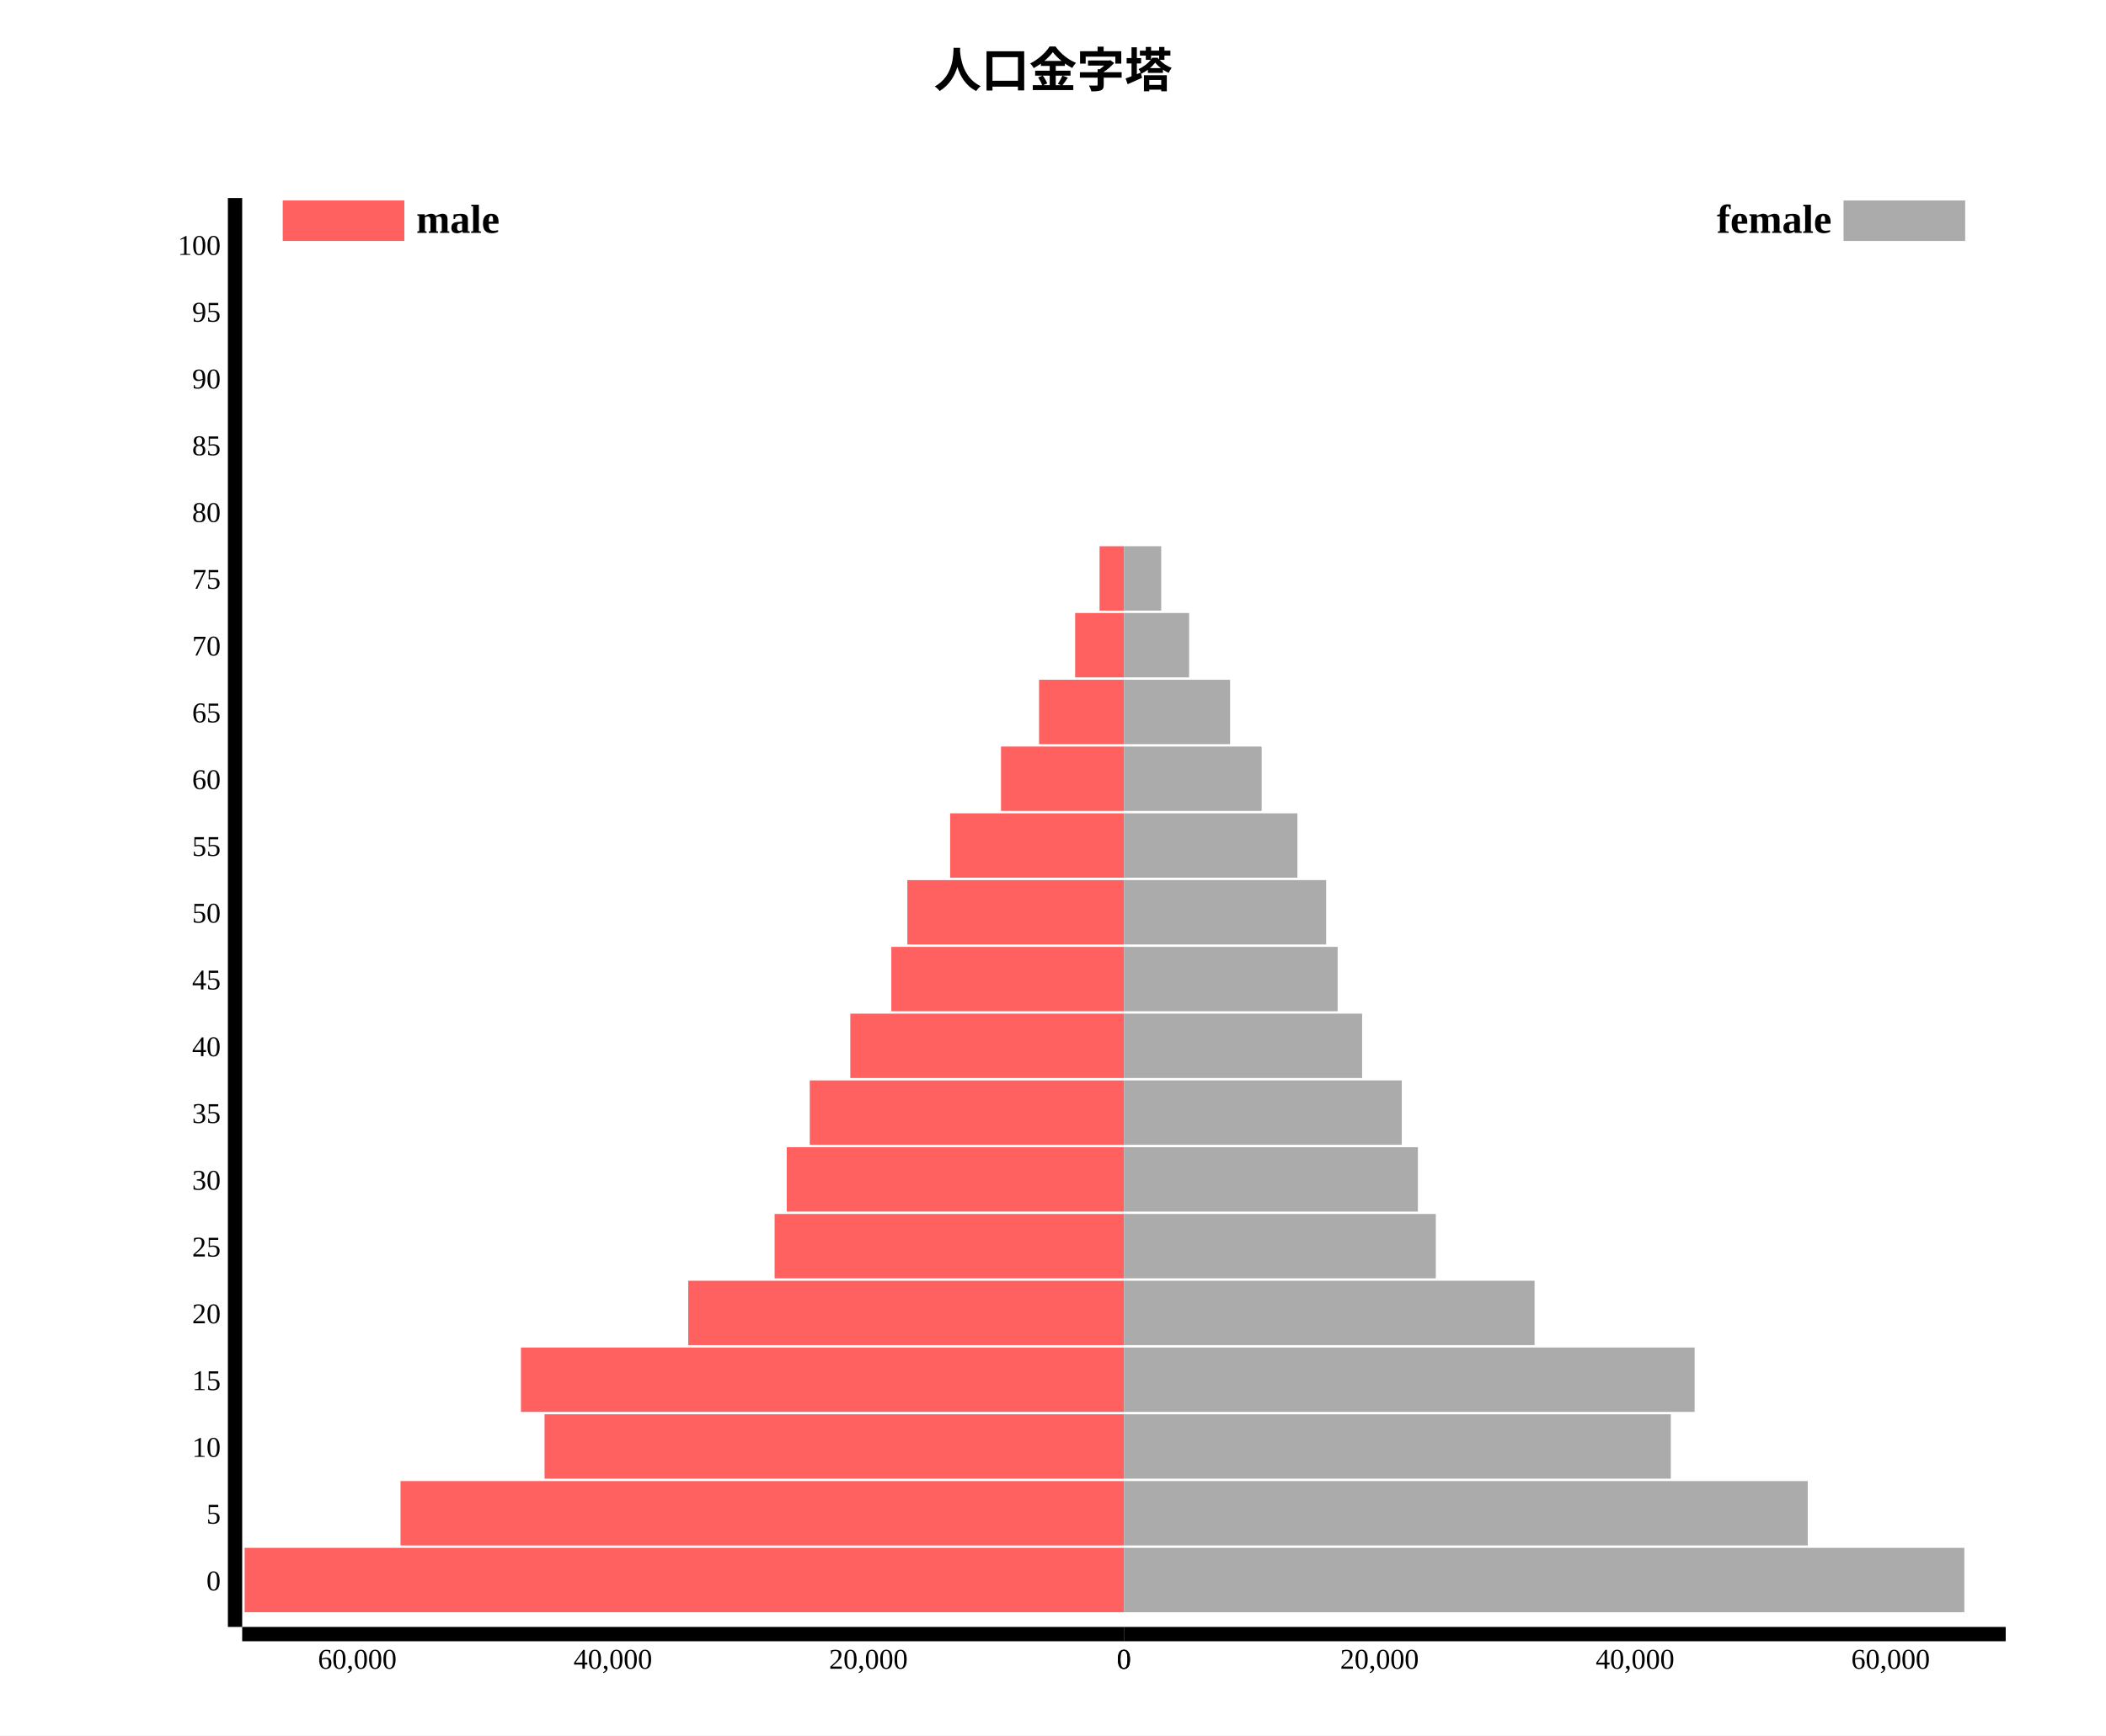
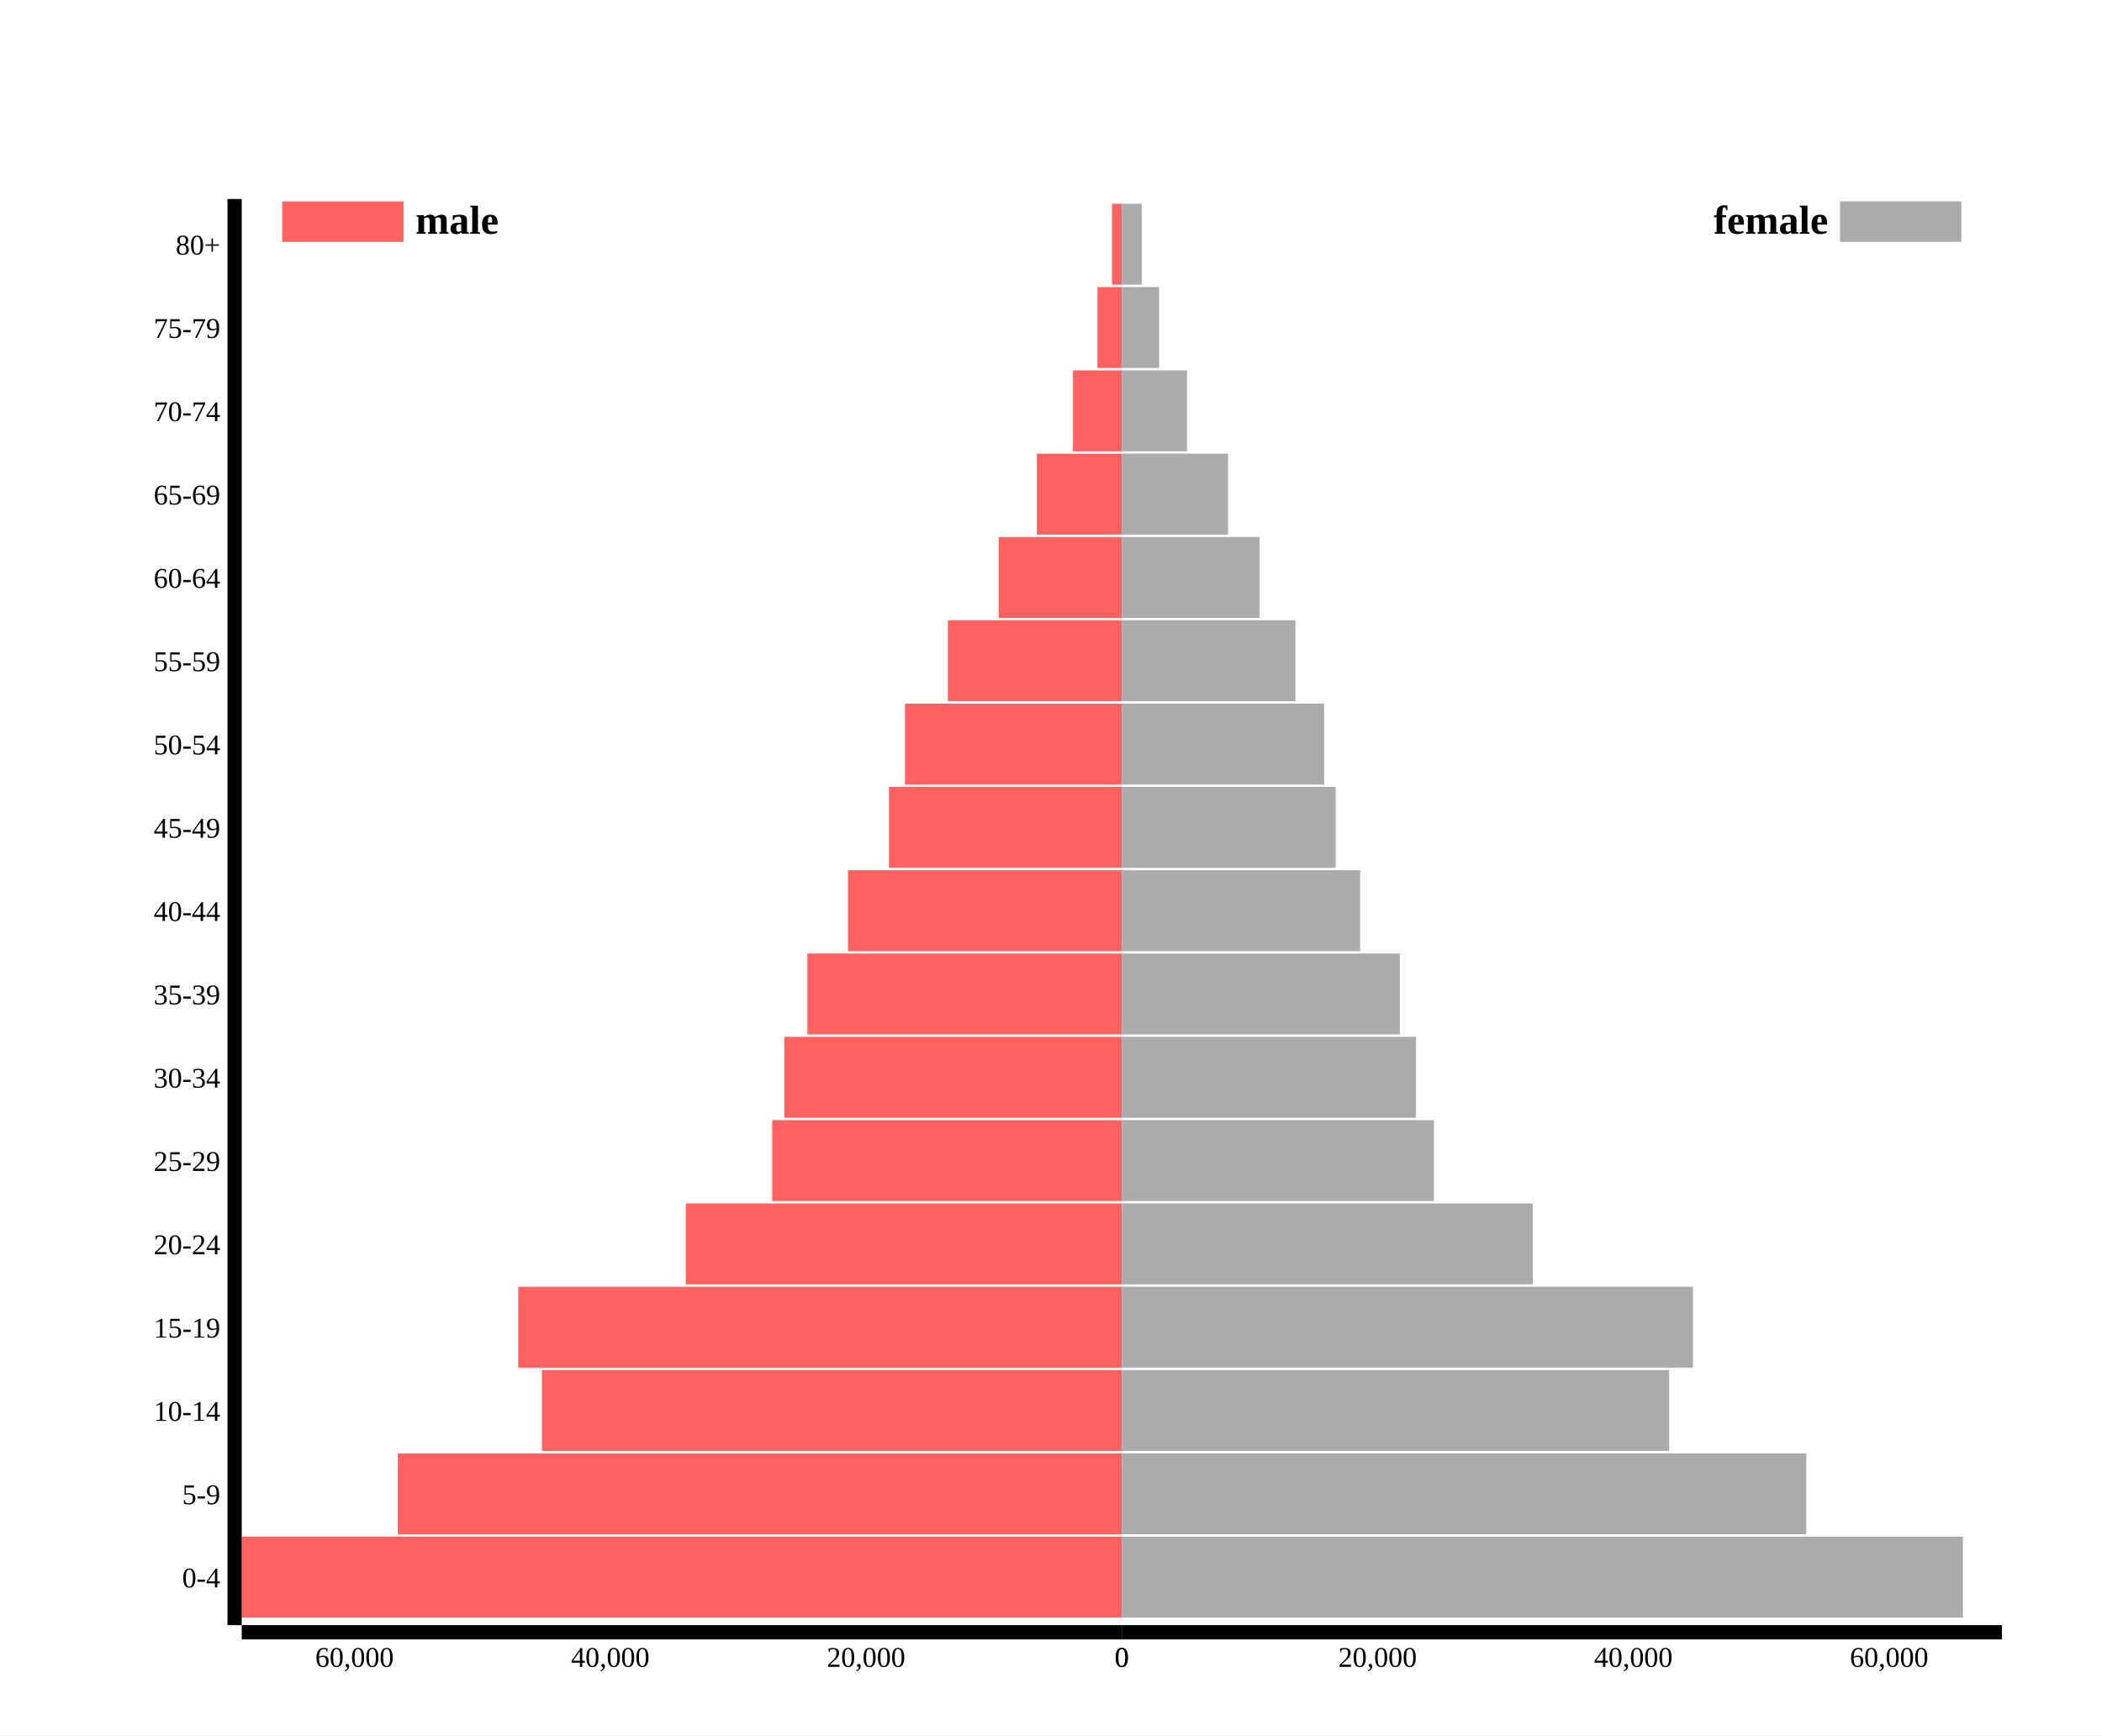
- <svg xmlns="http://www.w3.org/2000/svg" id="svg-892973281855086592" width="883" class="svg-populationPyramid" height="727.748" version="1.1">
+ <svg xmlns="http://www.w3.org/2000/svg" id="svg-5544734748594536487" width="883" class="svg-populationPyramid" height="729.076" version="1.1">
  <rect class="svgBg" x="0" y="0" width="100%" height="100%" fill="#fff" />
  <g class="svgGroup" transform="translate(16.55625,16.55625)">
    <g class="svgTitle" style="display: block;">
-       <text x="50%" y="0" dx="-16.556" dy="20" text-anchor="middle" fill="#000" style="font-size: 20px; font-weight: bold;">人口金字塔</text>
+       <text x="50%" y="0" dx="-16.556" dy="20" text-anchor="middle" fill="#000" style="font-size: 20px; font-weight: bold;" />
    </g>
-     <g class="mainGroup" transform="translate(0,49.49)">
+     <g class="mainGroup" transform="translate(0,50.0525)">
      <g transform="translate(84.98875,16.99775)">
        <g class="rectGroup">
-           <rect fill="#ff6060" class="male" height="27" width="368.682" y="566" x="1.019" />
-           <rect fill="#ff6060" class="male" height="27" width="303.317" y="538" x="66.384" />
-           <rect fill="#ff6060" class="male" height="27" width="242.922" y="510" x="126.779" />
-           <rect fill="#ff6060" class="male" height="27" width="252.831" y="482" x="116.87" />
-           <rect fill="#ff6060" class="male" height="27" width="182.67" y="454" x="187.031" />
-           <rect fill="#ff6060" class="male" height="27" width="146.469" y="426" x="223.232" />
-           <rect fill="#ff6060" class="male" height="27" width="141.388" y="398" x="228.313" />
-           <rect fill="#ff6060" class="male" height="27" width="131.721" y="370" x="237.98" />
-           <rect fill="#ff6060" class="male" height="27" width="114.729" y="342" x="254.972" />
-           <rect fill="#ff6060" class="male" height="27" width="97.536" y="314" x="272.165" />
-           <rect fill="#ff6060" class="male" height="27" width="90.823" y="286" x="278.878" />
-           <rect fill="#ff6060" class="male" height="27" width="72.868" y="258" x="296.833" />
-           <rect fill="#ff6060" class="male" height="27" width="51.549" y="230" x="318.152" />
-           <rect fill="#ff6060" class="male" height="27" width="35.592" y="202" x="334.109" />
-           <rect fill="#ff6060" class="male" height="27" width="20.456" y="174" x="349.245" />
-           <rect fill="#ff6060" class="male" height="27" width="10.225" y="146" x="359.476" />
-           <rect fill="#ababab" class="female" height="27" width="352.35" y="566" x="369.701" />
-           <rect fill="#ababab" class="female" height="27" width="286.706" y="538" x="369.701" />
-           <rect fill="#ababab" class="female" height="27" width="229.291" y="510" x="369.701" />
-           <rect fill="#ababab" class="female" height="27" width="239.273" y="482" x="369.701" />
-           <rect fill="#ababab" class="female" height="27" width="172.166" y="454" x="369.701" />
-           <rect fill="#ababab" class="female" height="27" width="130.761" y="426" x="369.701" />
-           <rect fill="#ababab" class="female" height="27" width="123.243" y="398" x="369.701" />
-           <rect fill="#ababab" class="female" height="27" width="116.49" y="370" x="369.701" />
-           <rect fill="#ababab" class="female" height="27" width="99.862" y="342" x="369.701" />
-           <rect fill="#ababab" class="female" height="27" width="89.6" y="314" x="369.701" />
-           <rect fill="#ababab" class="female" height="27" width="84.767" y="286" x="369.701" />
-           <rect fill="#ababab" class="female" height="27" width="72.731" y="258" x="369.701" />
-           <rect fill="#ababab" class="female" height="27" width="57.734" y="230" x="369.701" />
-           <rect fill="#ababab" class="female" height="27" width="44.503" y="202" x="369.701" />
-           <rect fill="#ababab" class="female" height="27" width="27.322" y="174" x="369.701" />
-           <rect fill="#ababab" class="female" height="27" width="15.621" y="146" x="369.701" />
+           <rect fill="#ff6060" class="male" height="34" width="369.701" y="562" x="0" />
+           <rect fill="#ff6060" class="male" height="34" width="304.155" y="527" x="65.546" />
+           <rect fill="#ff6060" class="male" height="34" width="243.593" y="492" x="126.108" />
+           <rect fill="#ff6060" class="male" height="34" width="253.53" y="457" x="116.171" />
+           <rect fill="#ff6060" class="male" height="34" width="183.175" y="422" x="186.526" />
+           <rect fill="#ff6060" class="male" height="34" width="146.874" y="387" x="222.827" />
+           <rect fill="#ff6060" class="male" height="34" width="141.779" y="352" x="227.922" />
+           <rect fill="#ff6060" class="male" height="34" width="132.085" y="317" x="237.616" />
+           <rect fill="#ff6060" class="male" height="34" width="115.046" y="282" x="254.655" />
+           <rect fill="#ff6060" class="male" height="34" width="97.806" y="247" x="271.895" />
+           <rect fill="#ff6060" class="male" height="34" width="91.074" y="212" x="278.627" />
+           <rect fill="#ff6060" class="male" height="34" width="73.07" y="177" x="296.631" />
+           <rect fill="#ff6060" class="male" height="34" width="51.692" y="142" x="318.009" />
+           <rect fill="#ff6060" class="male" height="34" width="35.691" y="107" x="334.01" />
+           <rect fill="#ff6060" class="male" height="34" width="20.513" y="72" x="349.188" />
+           <rect fill="#ff6060" class="male" height="34" width="10.254" y="37" x="359.448" />
+           <rect fill="#ff6060" class="male" height="34" width="4.119" y="2" x="365.582" />
+           <rect fill="#ababab" class="female" height="34" width="353.324" y="562" x="369.701" />
+           <rect fill="#ababab" class="female" height="34" width="287.498" y="527" x="369.701" />
+           <rect fill="#ababab" class="female" height="34" width="229.925" y="492" x="369.701" />
+           <rect fill="#ababab" class="female" height="34" width="239.935" y="457" x="369.701" />
+           <rect fill="#ababab" class="female" height="34" width="172.642" y="422" x="369.701" />
+           <rect fill="#ababab" class="female" height="34" width="131.122" y="387" x="369.701" />
+           <rect fill="#ababab" class="female" height="34" width="123.584" y="352" x="369.701" />
+           <rect fill="#ababab" class="female" height="34" width="116.812" y="317" x="369.701" />
+           <rect fill="#ababab" class="female" height="34" width="100.138" y="282" x="369.701" />
+           <rect fill="#ababab" class="female" height="34" width="89.848" y="247" x="369.701" />
+           <rect fill="#ababab" class="female" height="34" width="85.001" y="212" x="369.701" />
+           <rect fill="#ababab" class="female" height="34" width="72.932" y="177" x="369.701" />
+           <rect fill="#ababab" class="female" height="34" width="57.894" y="142" x="369.701" />
+           <rect fill="#ababab" class="female" height="34" width="44.626" y="107" x="369.701" />
+           <rect fill="#ababab" class="female" height="34" width="27.398" y="72" x="369.701" />
+           <rect fill="#ababab" class="female" height="34" width="15.665" y="37" x="369.701" />
+           <rect fill="#ababab" class="female" height="34" width="8.377" y="2" x="369.701" />
        </g>
        <g class="coverGroup">
-           <rect x="1.019" y="566" width="721.032" height="27" fill="#fff" opacity="0" />
-           <rect x="66.384" y="538" width="590.023" height="27" fill="#fff" opacity="0" />
-           <rect x="126.779" y="510" width="472.213" height="27" fill="#fff" opacity="0" />
-           <rect x="116.87" y="482" width="492.104" height="27" fill="#fff" opacity="0" />
-           <rect x="187.031" y="454" width="354.836" height="27" fill="#fff" opacity="0" />
-           <rect x="223.232" y="426" width="277.23" height="27" fill="#fff" opacity="0" />
-           <rect x="228.313" y="398" width="264.632" height="27" fill="#fff" opacity="0" />
-           <rect x="237.98" y="370" width="248.211" height="27" fill="#fff" opacity="0" />
-           <rect x="254.972" y="342" width="214.59" height="27" fill="#fff" opacity="0" />
-           <rect x="272.165" y="314" width="187.136" height="27" fill="#fff" opacity="0" />
-           <rect x="278.878" y="286" width="175.59" height="27" fill="#fff" opacity="0" />
-           <rect x="296.833" y="258" width="145.599" height="27" fill="#fff" opacity="0" />
-           <rect x="318.152" y="230" width="109.284" height="27" fill="#fff" opacity="0" />
-           <rect x="334.109" y="202" width="80.095" height="27" fill="#fff" opacity="0" />
-           <rect x="349.245" y="174" width="47.778" height="27" fill="#fff" opacity="0" />
-           <rect x="359.476" y="146" width="25.847" height="27" fill="#fff" opacity="0" />
+           <rect x="0" y="562" width="723.025" height="34" fill="#fff" opacity="0" />
+           <rect x="65.546" y="527" width="591.653" height="34" fill="#fff" opacity="0" />
+           <rect x="126.108" y="492" width="473.518" height="34" fill="#fff" opacity="0" />
+           <rect x="116.171" y="457" width="493.464" height="34" fill="#fff" opacity="0" />
+           <rect x="186.526" y="422" width="355.816" height="34" fill="#fff" opacity="0" />
+           <rect x="222.827" y="387" width="277.996" height="34" fill="#fff" opacity="0" />
+           <rect x="227.922" y="352" width="265.363" height="34" fill="#fff" opacity="0" />
+           <rect x="237.616" y="317" width="248.897" height="34" fill="#fff" opacity="0" />
+           <rect x="254.655" y="282" width="215.183" height="34" fill="#fff" opacity="0" />
+           <rect x="271.895" y="247" width="187.653" height="34" fill="#fff" opacity="0" />
+           <rect x="278.627" y="212" width="176.075" height="34" fill="#fff" opacity="0" />
+           <rect x="296.631" y="177" width="146.001" height="34" fill="#fff" opacity="0" />
+           <rect x="318.009" y="142" width="109.586" height="34" fill="#fff" opacity="0" />
+           <rect x="334.01" y="107" width="80.317" height="34" fill="#fff" opacity="0" />
+           <rect x="349.188" y="72" width="47.91" height="34" fill="#fff" opacity="0" />
+           <rect x="359.448" y="37" width="25.918" height="34" fill="#fff" opacity="0" />
+           <rect x="365.582" y="2" width="12.496" height="34" fill="#fff" opacity="0" />
        </g>
-         <g class="tooltipGroup" display="none" transform="translate(39.455,441.956)">
+         <g class="tooltipGroup" display="none" opacity="1" transform="translate(278.455,97.39349)">
          <rect x="0" y="0" width="122" height="60" fill="rgba(255,255,255,.9)" />
-           <text x="5" y="3" dy="15" style="font-weight: bold;">15</text>
-           <text x="5" y="21" dy="15" fill="#ff6060">male: 47193.5</text>
-           <text x="5" y="39" dy="15" fill="#ababab">female: 44662.8</text>
+           <text x="5" y="3" dy="15" style="font-weight: bold;">60-64</text>
+           <text x="5" y="21" dy="15" fill="#ff6060">male: 9622.23</text>
+           <text x="5" y="39" dy="15" fill="#ababab">female: 10776.7</text>
        </g>
        <g class="axis" transform="translate(0,599.1707)">
          <g class="tick" transform="translate(369.7011,0)" style="opacity: 1;">
            <line y2="6" x2="0" />
            <text dy=".71em" y="9" x="0" style="text-anchor: middle;">0</text>
          </g>
-           <g class="tick" transform="translate(262.5545,0)" style="opacity: 1;">
+           <g class="tick" transform="translate(262.2584,0)" style="opacity: 1;">
            <line y2="6" x2="0" />
            <text dy=".71em" y="9" x="0" style="text-anchor: middle;">20,000</text>
          </g>
-           <g class="tick" transform="translate(155.408,0)" style="opacity: 1;">
+           <g class="tick" transform="translate(154.8157,0)" style="opacity: 1;">
            <line y2="6" x2="0" />
            <text dy=".71em" y="9" x="0" style="text-anchor: middle;">40,000</text>
          </g>
-           <g class="tick" transform="translate(48.26148,0)" style="opacity: 1;">
+           <g class="tick" transform="translate(47.37308,0)" style="opacity: 1;">
            <line y2="6" x2="0" />
            <text dy=".71em" y="9" x="0" style="text-anchor: middle;">60,000</text>
          </g>
          <path class="domain" d="M0,6V0H369.701V6" />
        </g>
        <g class="axis" transform="translate(0,599.1707)">
          <g class="tick" transform="translate(369.7011,0)" style="opacity: 1;">
            <line y2="6" x2="0" />
            <text dy=".71em" y="9" x="0" style="text-anchor: middle;">0</text>
          </g>
-           <g class="tick" transform="translate(476.8476,0)" style="opacity: 1;">
+           <g class="tick" transform="translate(477.1437,0)" style="opacity: 1;">
            <line y2="6" x2="0" />
            <text dy=".71em" y="9" x="0" style="text-anchor: middle;">20,000</text>
          </g>
-           <g class="tick" transform="translate(583.9941,0)" style="opacity: 1;">
+           <g class="tick" transform="translate(584.5864,0)" style="opacity: 1;">
            <line y2="6" x2="0" />
            <text dy=".71em" y="9" x="0" style="text-anchor: middle;">40,000</text>
          </g>
-           <g class="tick" transform="translate(691.1406,0)" style="opacity: 1;">
+           <g class="tick" transform="translate(692.029,0)" style="opacity: 1;">
            <line y2="6" x2="0" />
            <text dy=".71em" y="9" x="0" style="text-anchor: middle;">60,000</text>
          </g>
          <path class="domain" d="M369.701,6V0H739.402V6" />
        </g>
        <g class="axis" transform="translate(0,0)">
-           <g class="tick" transform="translate(0,580)" style="opacity: 1;">
+           <g class="tick" transform="translate(0,579.5)" style="opacity: 1;">
            <line x2="-6" y2="0" />
-             <text dy=".32em" x="-9" y="0" style="text-anchor: end;">0</text>
+             <text dy=".32em" x="-9" y="0" style="text-anchor: end;">0-4</text>
          </g>
-           <g class="tick" transform="translate(0,552)" style="opacity: 1;">
+           <g class="tick" transform="translate(0,544.5)" style="opacity: 1;">
            <line x2="-6" y2="0" />
-             <text dy=".32em" x="-9" y="0" style="text-anchor: end;">5</text>
+             <text dy=".32em" x="-9" y="0" style="text-anchor: end;">5-9</text>
          </g>
-           <g class="tick" transform="translate(0,524)" style="opacity: 1;">
+           <g class="tick" transform="translate(0,509.5)" style="opacity: 1;">
            <line x2="-6" y2="0" />
-             <text dy=".32em" x="-9" y="0" style="text-anchor: end;">10</text>
+             <text dy=".32em" x="-9" y="0" style="text-anchor: end;">10-14</text>
          </g>
-           <g class="tick" transform="translate(0,496)" style="opacity: 1;">
+           <g class="tick" transform="translate(0,474.5)" style="opacity: 1;">
            <line x2="-6" y2="0" />
-             <text dy=".32em" x="-9" y="0" style="text-anchor: end;">15</text>
+             <text dy=".32em" x="-9" y="0" style="text-anchor: end;">15-19</text>
          </g>
-           <g class="tick" transform="translate(0,468)" style="opacity: 1;">
+           <g class="tick" transform="translate(0,439.5)" style="opacity: 1;">
            <line x2="-6" y2="0" />
-             <text dy=".32em" x="-9" y="0" style="text-anchor: end;">20</text>
+             <text dy=".32em" x="-9" y="0" style="text-anchor: end;">20-24</text>
          </g>
-           <g class="tick" transform="translate(0,440)" style="opacity: 1;">
+           <g class="tick" transform="translate(0,404.5)" style="opacity: 1;">
            <line x2="-6" y2="0" />
-             <text dy=".32em" x="-9" y="0" style="text-anchor: end;">25</text>
+             <text dy=".32em" x="-9" y="0" style="text-anchor: end;">25-29</text>
          </g>
-           <g class="tick" transform="translate(0,412)" style="opacity: 1;">
+           <g class="tick" transform="translate(0,369.5)" style="opacity: 1;">
            <line x2="-6" y2="0" />
-             <text dy=".32em" x="-9" y="0" style="text-anchor: end;">30</text>
+             <text dy=".32em" x="-9" y="0" style="text-anchor: end;">30-34</text>
          </g>
-           <g class="tick" transform="translate(0,384)" style="opacity: 1;">
+           <g class="tick" transform="translate(0,334.5)" style="opacity: 1;">
            <line x2="-6" y2="0" />
-             <text dy=".32em" x="-9" y="0" style="text-anchor: end;">35</text>
+             <text dy=".32em" x="-9" y="0" style="text-anchor: end;">35-39</text>
          </g>
-           <g class="tick" transform="translate(0,356)" style="opacity: 1;">
+           <g class="tick" transform="translate(0,299.5)" style="opacity: 1;">
            <line x2="-6" y2="0" />
-             <text dy=".32em" x="-9" y="0" style="text-anchor: end;">40</text>
+             <text dy=".32em" x="-9" y="0" style="text-anchor: end;">40-44</text>
          </g>
-           <g class="tick" transform="translate(0,328)" style="opacity: 1;">
+           <g class="tick" transform="translate(0,264.5)" style="opacity: 1;">
            <line x2="-6" y2="0" />
-             <text dy=".32em" x="-9" y="0" style="text-anchor: end;">45</text>
+             <text dy=".32em" x="-9" y="0" style="text-anchor: end;">45-49</text>
          </g>
-           <g class="tick" transform="translate(0,300)" style="opacity: 1;">
+           <g class="tick" transform="translate(0,229.5)" style="opacity: 1;">
            <line x2="-6" y2="0" />
-             <text dy=".32em" x="-9" y="0" style="text-anchor: end;">50</text>
+             <text dy=".32em" x="-9" y="0" style="text-anchor: end;">50-54</text>
          </g>
-           <g class="tick" transform="translate(0,272)" style="opacity: 1;">
+           <g class="tick" transform="translate(0,194.5)" style="opacity: 1;">
            <line x2="-6" y2="0" />
-             <text dy=".32em" x="-9" y="0" style="text-anchor: end;">55</text>
+             <text dy=".32em" x="-9" y="0" style="text-anchor: end;">55-59</text>
          </g>
-           <g class="tick" transform="translate(0,244)" style="opacity: 1;">
+           <g class="tick" transform="translate(0,159.5)" style="opacity: 1;">
            <line x2="-6" y2="0" />
-             <text dy=".32em" x="-9" y="0" style="text-anchor: end;">60</text>
+             <text dy=".32em" x="-9" y="0" style="text-anchor: end;">60-64</text>
          </g>
-           <g class="tick" transform="translate(0,216)" style="opacity: 1;">
+           <g class="tick" transform="translate(0,124.5)" style="opacity: 1;">
            <line x2="-6" y2="0" />
-             <text dy=".32em" x="-9" y="0" style="text-anchor: end;">65</text>
+             <text dy=".32em" x="-9" y="0" style="text-anchor: end;">65-69</text>
          </g>
-           <g class="tick" transform="translate(0,188)" style="opacity: 1;">
+           <g class="tick" transform="translate(0,89.5)" style="opacity: 1;">
            <line x2="-6" y2="0" />
-             <text dy=".32em" x="-9" y="0" style="text-anchor: end;">70</text>
+             <text dy=".32em" x="-9" y="0" style="text-anchor: end;">70-74</text>
          </g>
-           <g class="tick" transform="translate(0,160)" style="opacity: 1;">
+           <g class="tick" transform="translate(0,54.5)" style="opacity: 1;">
            <line x2="-6" y2="0" />
-             <text dy=".32em" x="-9" y="0" style="text-anchor: end;">75</text>
+             <text dy=".32em" x="-9" y="0" style="text-anchor: end;">75-79</text>
          </g>
-           <g class="tick" transform="translate(0,132)" style="opacity: 1;">
+           <g class="tick" transform="translate(0,19.5)" style="opacity: 1;">
            <line x2="-6" y2="0" />
-             <text dy=".32em" x="-9" y="0" style="text-anchor: end;">80</text>
-           </g>
-           <g class="tick" transform="translate(0,104)" style="opacity: 1;">
-             <line x2="-6" y2="0" />
-             <text dy=".32em" x="-9" y="0" style="text-anchor: end;">85</text>
-           </g>
-           <g class="tick" transform="translate(0,76)" style="opacity: 1;">
-             <line x2="-6" y2="0" />
-             <text dy=".32em" x="-9" y="0" style="text-anchor: end;">90</text>
-           </g>
-           <g class="tick" transform="translate(0,48)" style="opacity: 1;">
-             <line x2="-6" y2="0" />
-             <text dy=".32em" x="-9" y="0" style="text-anchor: end;">95</text>
-           </g>
-           <g class="tick" transform="translate(0,20)" style="opacity: 1;">
-             <line x2="-6" y2="0" />
-             <text dy=".32em" x="-9" y="0" style="text-anchor: end;">100</text>
+             <text dy=".32em" x="-9" y="0" style="text-anchor: end;">80+</text>
          </g>
          <path class="domain" d="M-6,0H0V599.171H-6" />
        </g>
        <g>
          <rect x="16.998" y="1" width="50.993" height="17" fill="#ff6060" />
          <text x="72.991" y="14.6" text-anchor="start" style="font-size: 17px; font-weight: bold;">male</text>
        </g>
        <g transform="translate(722.4044,0)">
          <rect x="-50.993" y="1" width="50.993" height="17" fill="#ababab" />
          <text x="-55.993" y="14.6" text-anchor="end" style="font-size: 17px; font-weight: bold;">female</text>
        </g>
      </g>
    </g>
  </g>
</svg>
